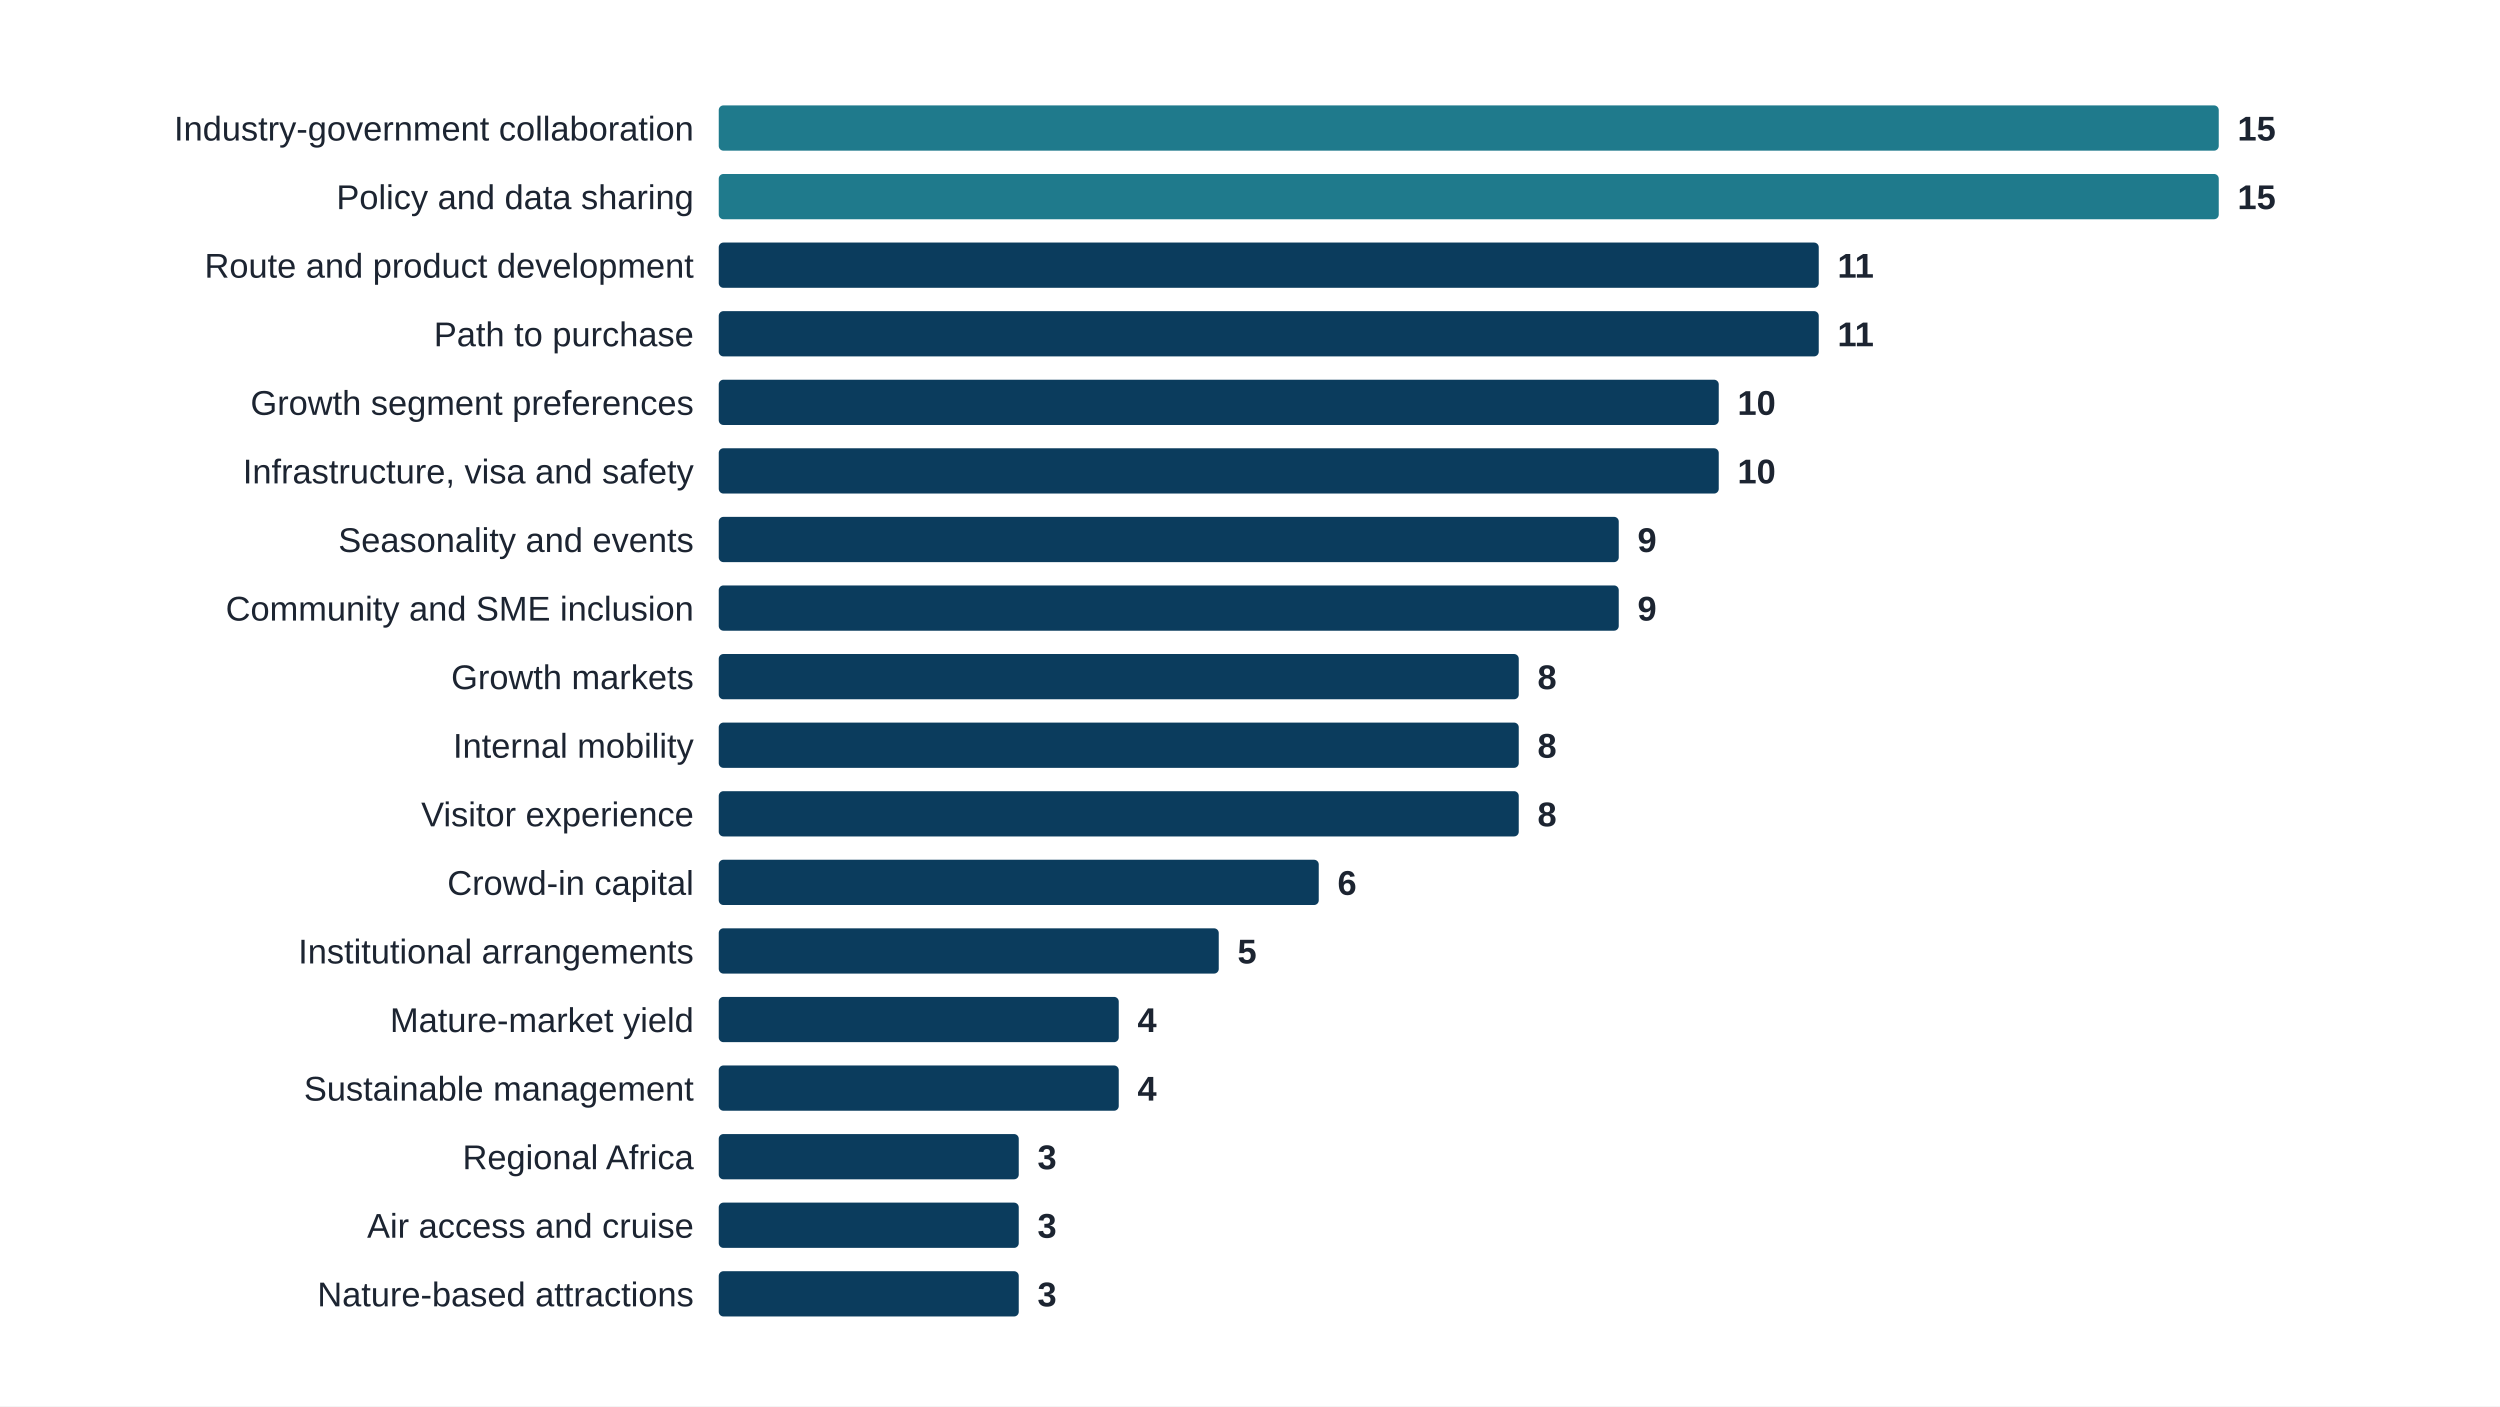
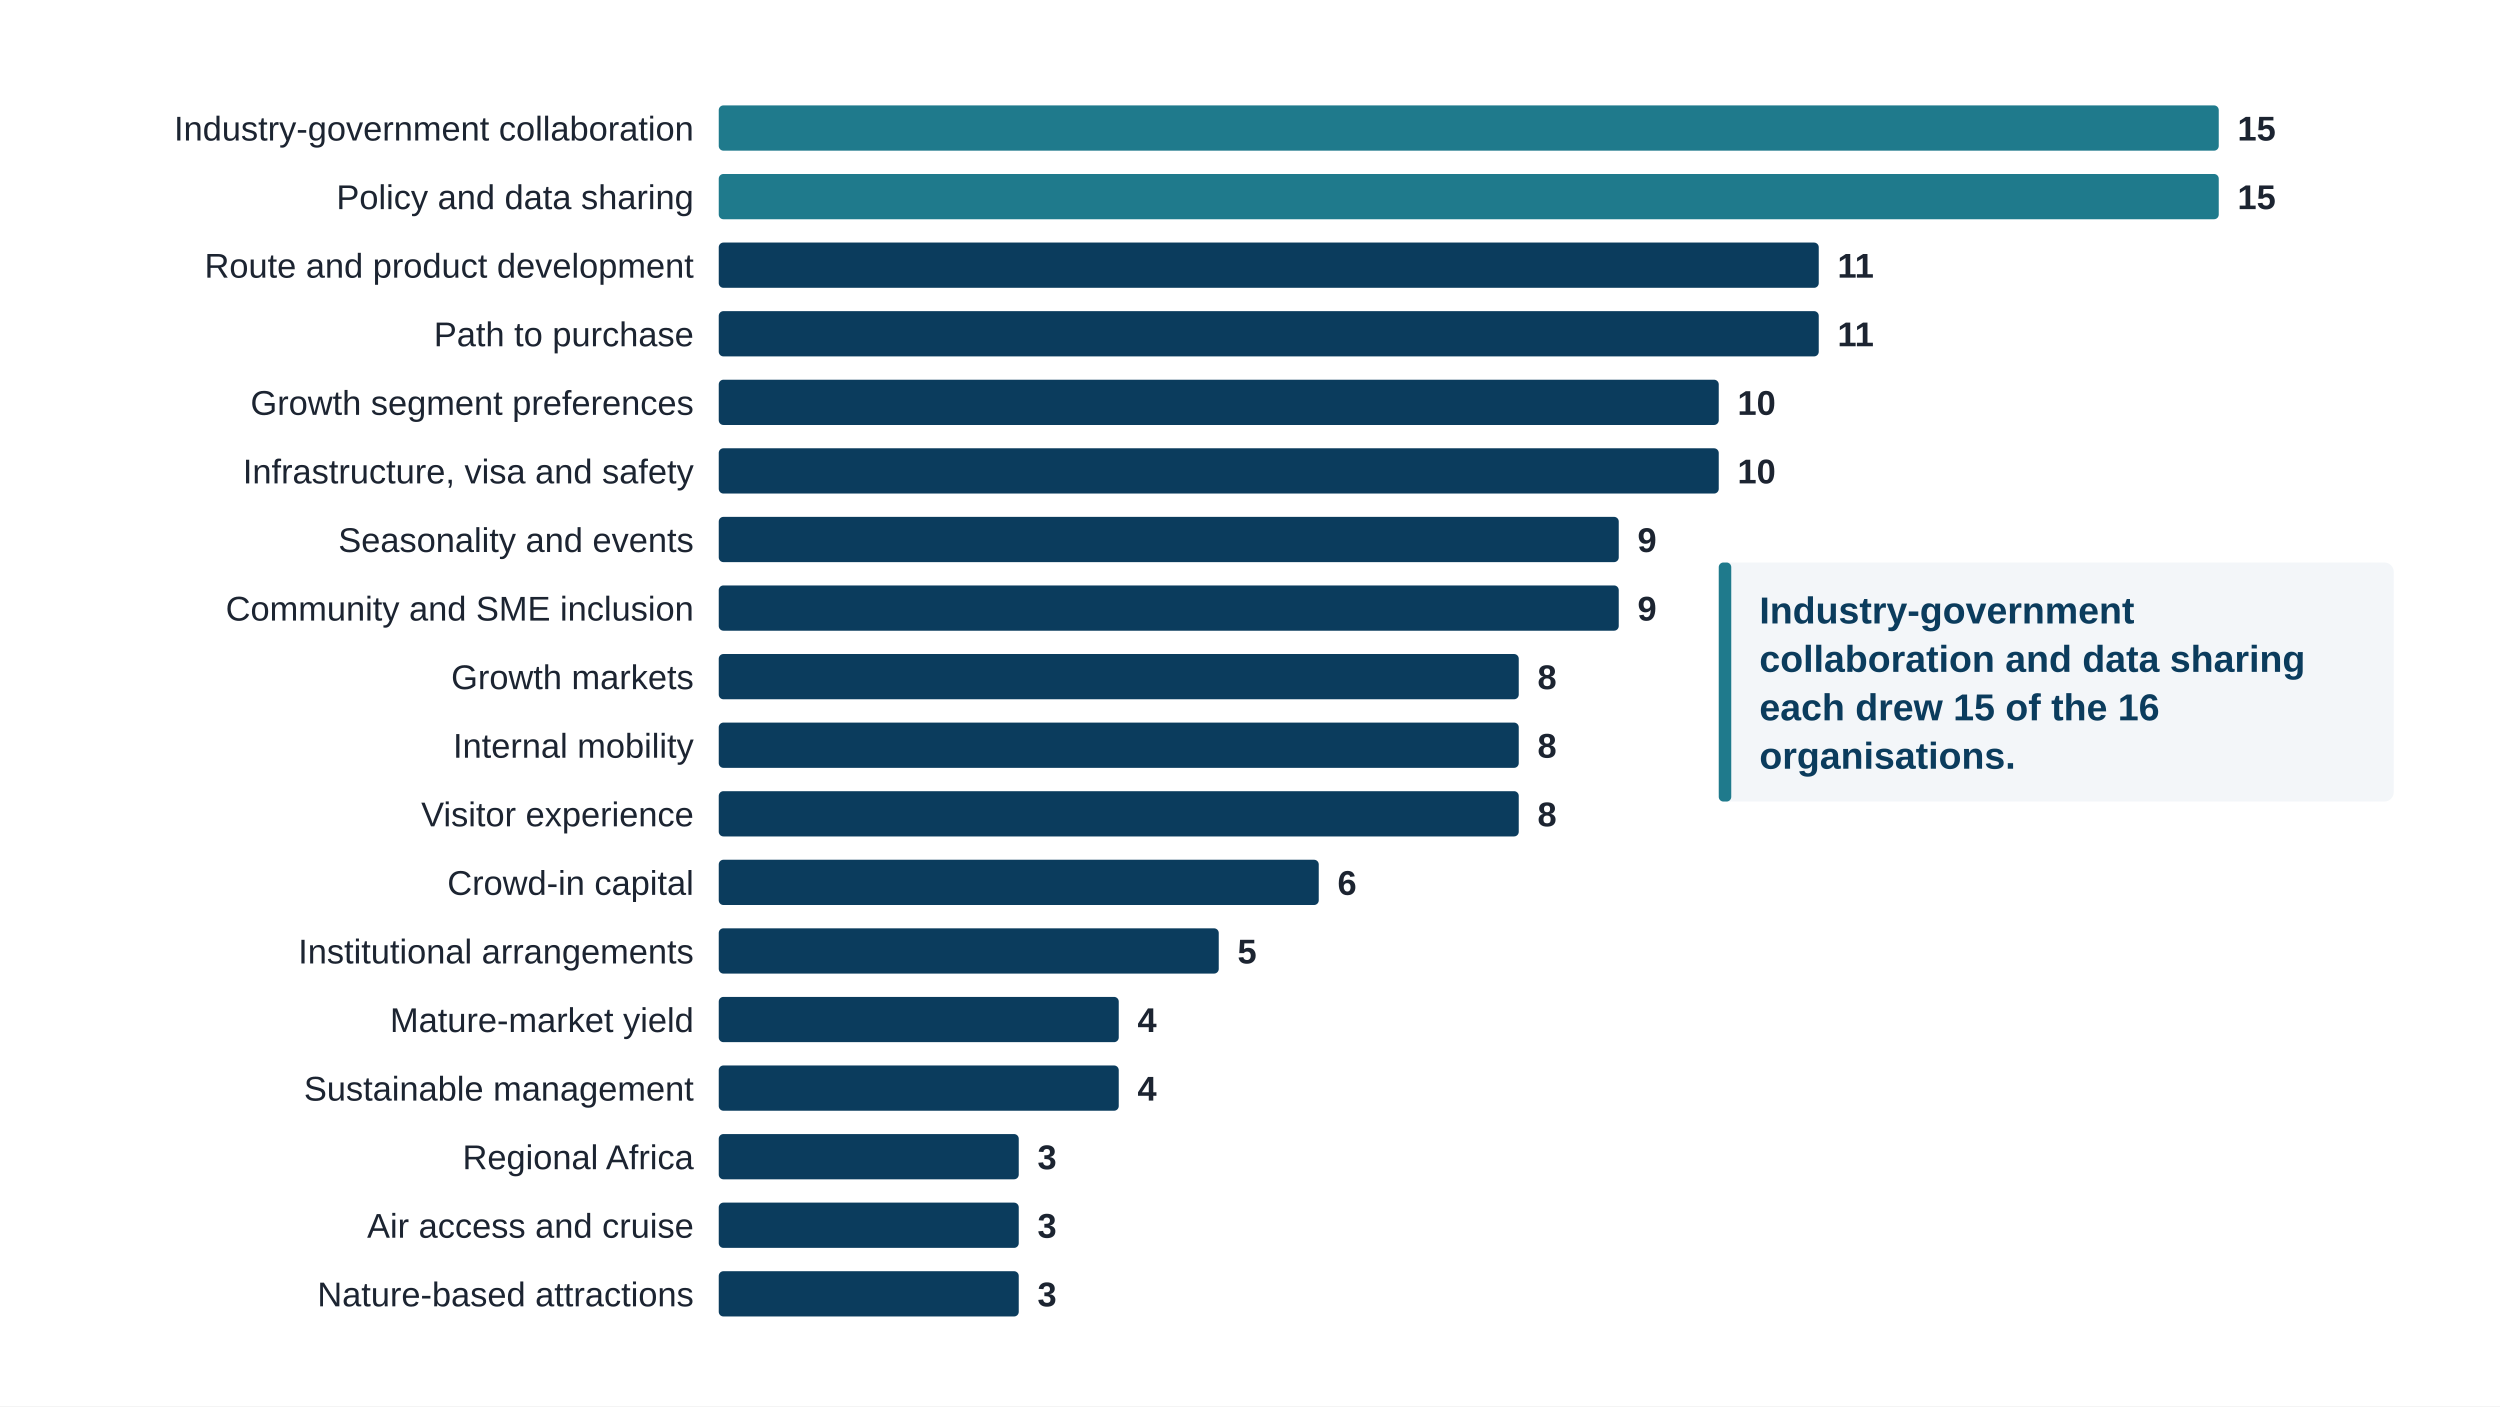
<svg xmlns="http://www.w3.org/2000/svg" viewBox="0 0 1600 900" width="1600" height="900" font-family="Raleway, Arial, sans-serif">
  <rect width="1600" height="900" fill="#ffffff" />
  <text x="444" y="89.944" text-anchor="end" font-size="22" fill="#1C2431">Industry-government collaboration</text>
  <rect x="460" y="67.461" width="960" height="28.967" fill="#1F7A8C" rx="3" />
  <text x="1432" y="89.944" font-size="22" font-weight="700" fill="#1C2431">15</text>
  <text x="444" y="133.833" text-anchor="end" font-size="22" fill="#1C2431">Policy and data sharing</text>
  <rect x="460" y="111.35" width="960" height="28.967" fill="#1F7A8C" rx="3" />
  <text x="1432" y="133.833" font-size="22" font-weight="700" fill="#1C2431">15</text>
  <text x="444" y="177.722" text-anchor="end" font-size="22" fill="#1C2431">Route and product development</text>
  <rect x="460" y="155.239" width="704" height="28.967" fill="#0B3C5D" rx="3" />
  <text x="1176" y="177.722" font-size="22" font-weight="700" fill="#1C2431">11</text>
  <text x="444" y="221.611" text-anchor="end" font-size="22" fill="#1C2431">Path to purchase</text>
  <rect x="460" y="199.128" width="704" height="28.967" fill="#0B3C5D" rx="3" />
  <text x="1176" y="221.611" font-size="22" font-weight="700" fill="#1C2431">11</text>
  <text x="444" y="265.5" text-anchor="end" font-size="22" fill="#1C2431">Growth segment preferences</text>
  <rect x="460" y="243.017" width="640" height="28.967" fill="#0B3C5D" rx="3" />
  <text x="1112" y="265.5" font-size="22" font-weight="700" fill="#1C2431">10</text>
  <text x="444" y="309.389" text-anchor="end" font-size="22" fill="#1C2431">Infrastructure, visa and safety</text>
  <rect x="460" y="286.906" width="640" height="28.967" fill="#0B3C5D" rx="3" />
  <text x="1112" y="309.389" font-size="22" font-weight="700" fill="#1C2431">10</text>
  <text x="444" y="353.278" text-anchor="end" font-size="22" fill="#1C2431">Seasonality and events</text>
  <rect x="460" y="330.794" width="576" height="28.967" fill="#0B3C5D" rx="3" />
  <text x="1048" y="353.278" font-size="22" font-weight="700" fill="#1C2431">9</text>
  <text x="444" y="397.167" text-anchor="end" font-size="22" fill="#1C2431">Community and SME inclusion</text>
  <rect x="460" y="374.683" width="576" height="28.967" fill="#0B3C5D" rx="3" />
  <text x="1048" y="397.167" font-size="22" font-weight="700" fill="#1C2431">9</text>
  <text x="444" y="441.056" text-anchor="end" font-size="22" fill="#1C2431">Growth markets</text>
  <rect x="460" y="418.572" width="512" height="28.967" fill="#0B3C5D" rx="3" />
  <text x="984" y="441.056" font-size="22" font-weight="700" fill="#1C2431">8</text>
  <text x="444" y="484.944" text-anchor="end" font-size="22" fill="#1C2431">Internal mobility</text>
  <rect x="460" y="462.461" width="512" height="28.967" fill="#0B3C5D" rx="3" />
  <text x="984" y="484.944" font-size="22" font-weight="700" fill="#1C2431">8</text>
  <text x="444" y="528.833" text-anchor="end" font-size="22" fill="#1C2431">Visitor experience</text>
  <rect x="460" y="506.35" width="512" height="28.967" fill="#0B3C5D" rx="3" />
  <text x="984" y="528.833" font-size="22" font-weight="700" fill="#1C2431">8</text>
  <text x="444" y="572.722" text-anchor="end" font-size="22" fill="#1C2431">Crowd-in capital</text>
  <rect x="460" y="550.239" width="384" height="28.967" fill="#0B3C5D" rx="3" />
  <text x="856" y="572.722" font-size="22" font-weight="700" fill="#1C2431">6</text>
  <text x="444" y="616.611" text-anchor="end" font-size="22" fill="#1C2431">Institutional arrangements</text>
  <rect x="460" y="594.128" width="320" height="28.967" fill="#0B3C5D" rx="3" />
  <text x="792" y="616.611" font-size="22" font-weight="700" fill="#1C2431">5</text>
  <text x="444" y="660.5" text-anchor="end" font-size="22" fill="#1C2431">Mature-market yield</text>
  <rect x="460" y="638.017" width="256" height="28.967" fill="#0B3C5D" rx="3" />
  <text x="728" y="660.5" font-size="22" font-weight="700" fill="#1C2431">4</text>
  <text x="444" y="704.389" text-anchor="end" font-size="22" fill="#1C2431">Sustainable management</text>
  <rect x="460" y="681.906" width="256" height="28.967" fill="#0B3C5D" rx="3" />
  <text x="728" y="704.389" font-size="22" font-weight="700" fill="#1C2431">4</text>
  <text x="444" y="748.278" text-anchor="end" font-size="22" fill="#1C2431">Regional Africa</text>
  <rect x="460" y="725.794" width="192" height="28.967" fill="#0B3C5D" rx="3" />
  <text x="664" y="748.278" font-size="22" font-weight="700" fill="#1C2431">3</text>
  <text x="444" y="792.167" text-anchor="end" font-size="22" fill="#1C2431">Air access and cruise</text>
  <rect x="460" y="769.683" width="192" height="28.967" fill="#0B3C5D" rx="3" />
  <text x="664" y="792.167" font-size="22" font-weight="700" fill="#1C2431">3</text>
  <text x="444" y="836.056" text-anchor="end" font-size="22" fill="#1C2431">Nature-based attractions</text>
  <rect x="460" y="813.572" width="192" height="28.967" fill="#0B3C5D" rx="3" />
  <text x="664" y="836.056" font-size="22" font-weight="700" fill="#1C2431">3</text>
+   <g class="callout">
+     <rect x="1100" y="360" width="432" height="153" rx="6" fill="#F3F6F9" />
+     <rect x="1100" y="360" width="8" height="153" rx="3" fill="#1F7A8C" />
+     <text x="1126" y="399" font-size="24" font-weight="700" fill="#0B3C5D">Industry-government</text>
+     <text x="1126" y="430" font-size="24" font-weight="700" fill="#0B3C5D">collaboration and data sharing</text>
+     <text x="1126" y="461" font-size="24" font-weight="700" fill="#0B3C5D">each drew 15 of the 16</text>
+     <text x="1126" y="492" font-size="24" font-weight="700" fill="#0B3C5D">organisations.</text>
+   </g>
</svg>
